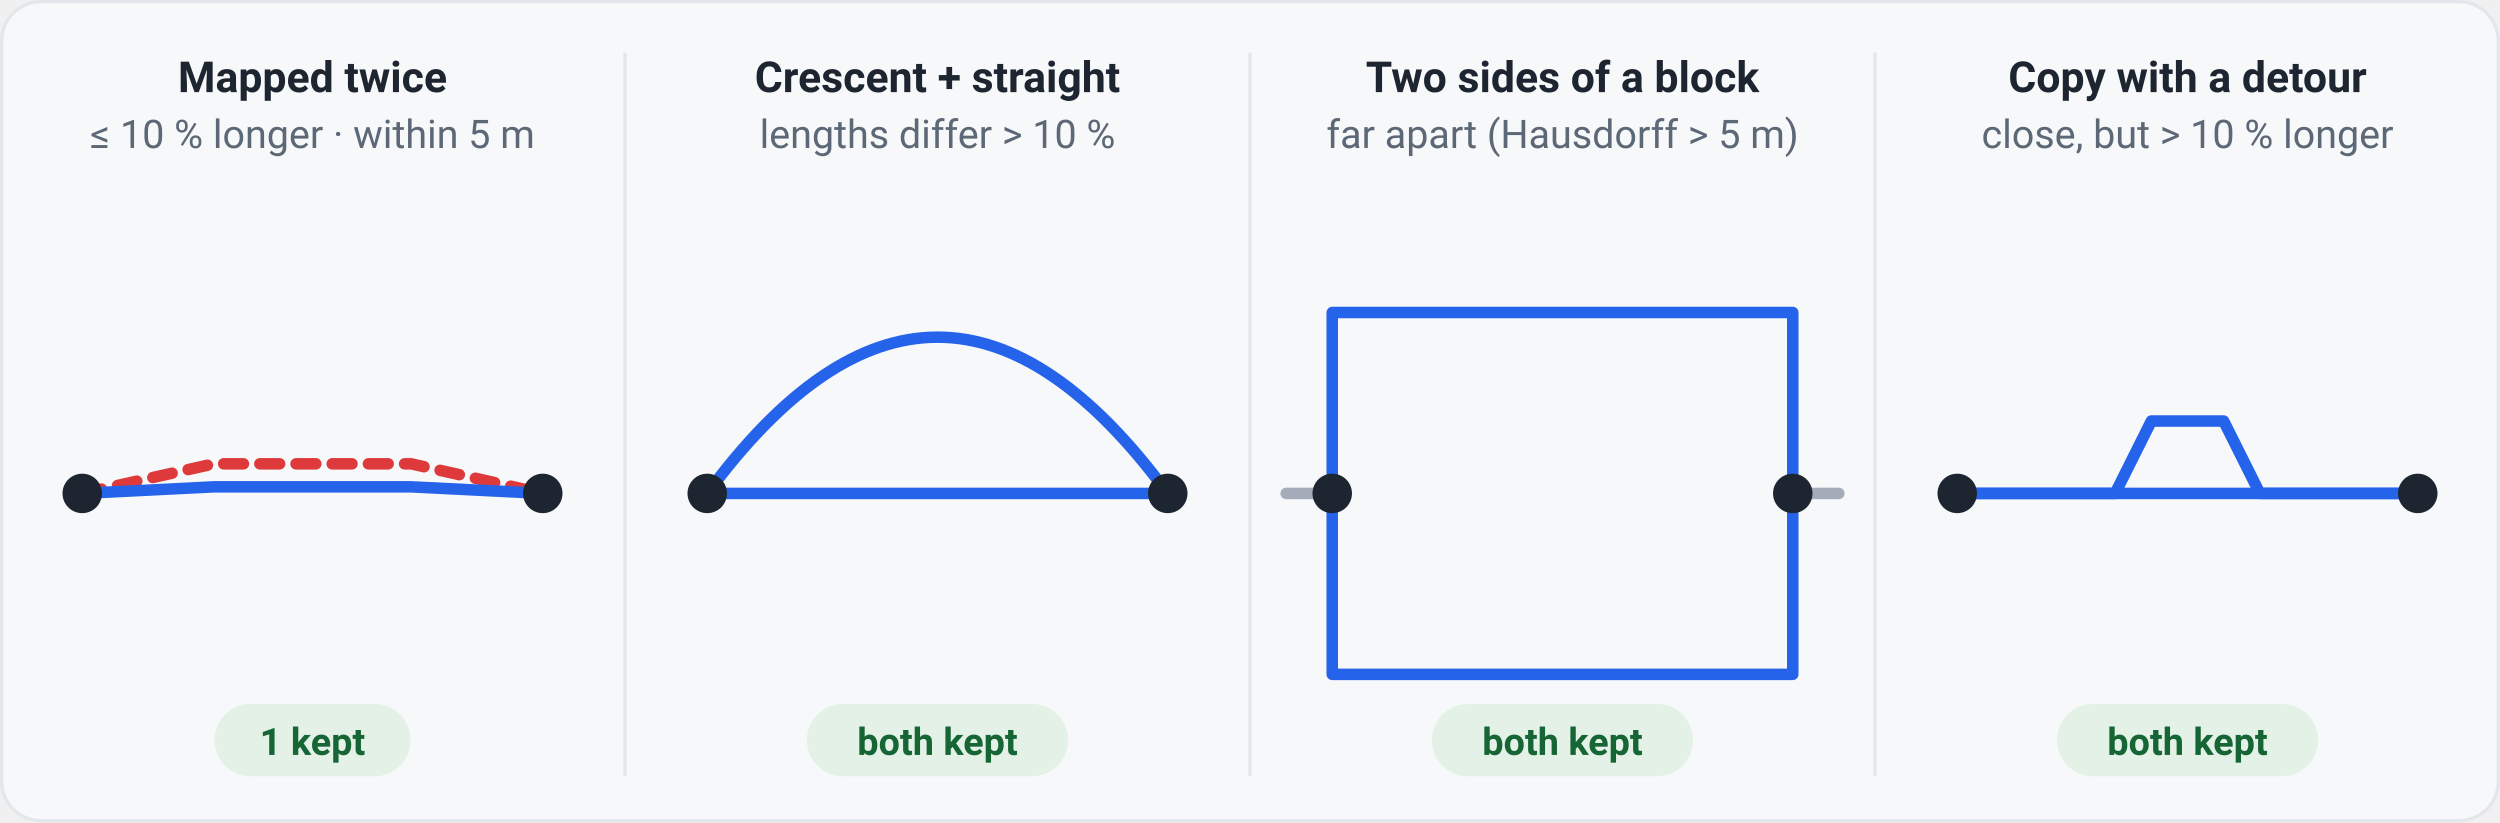
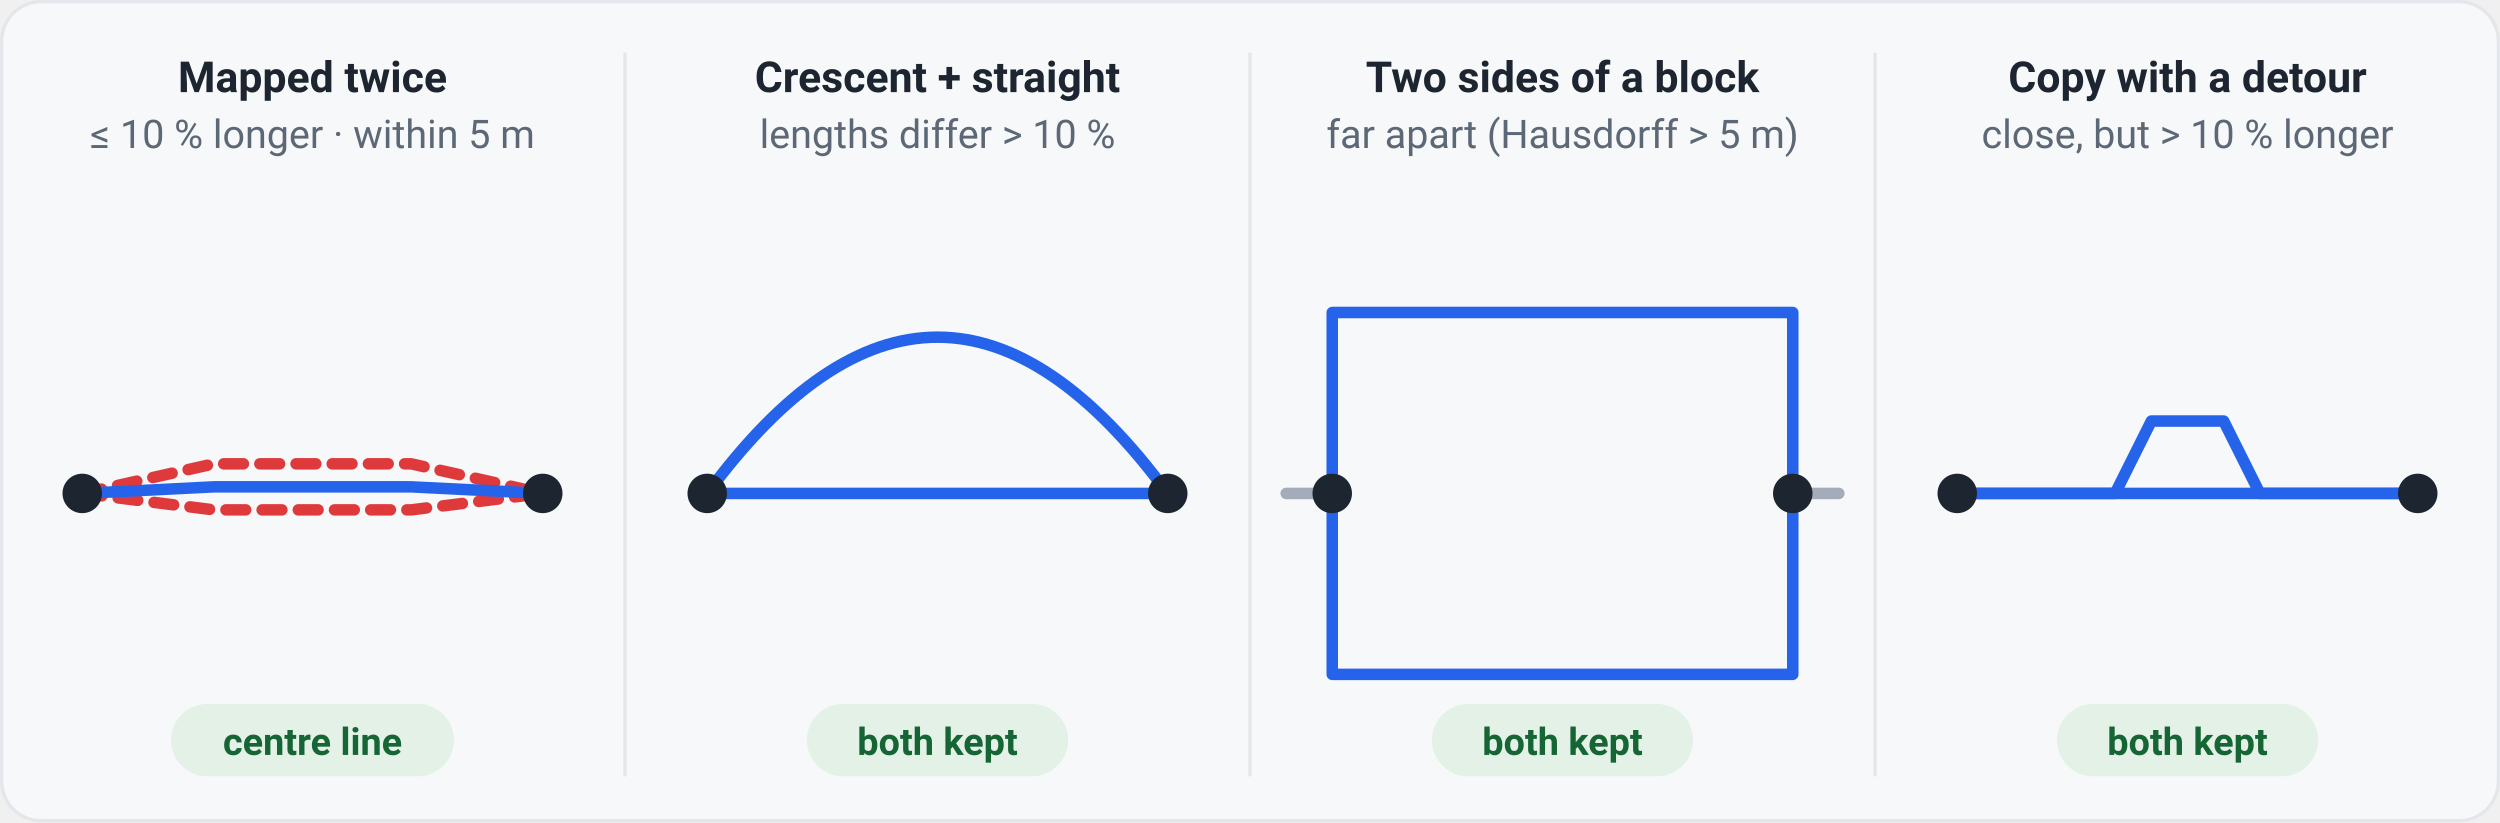
<svg xmlns="http://www.w3.org/2000/svg" viewBox="0 0 760 250" width="760" height="250" role="img" aria-label="clean_same_vertexes_edges cases">
  <style>
text{font-family:system-ui,-apple-system,"Segoe UI",Roboto,Helvetica,Arial,sans-serif}
.t{font-size:13px;font-weight:600}
.s{font-size:12px}
.lbl{font-size:11.5px}
.m{font-family:ui-monospace,SFMono-Regular,Menlo,Consolas,monospace;font-size:12.5px;font-weight:600}
.halo{paint-order:stroke;stroke-width:5px;stroke-linejoin:round}
.e{fill:none;stroke-width:3.5;stroke-linecap:round;stroke-linejoin:round}
.x{stroke-dasharray:6 5;opacity:.9}
.case{fill:none;stroke-width:10;stroke-linecap:butt}
.jp{stroke-width:2.5} .jj{stroke-width:2} .jk{stroke-width:3} .v{stroke-width:1.5}
.ar{fill:none;stroke-width:1.8}
.pilltxt{font-family:ui-monospace,SFMono-Regular,Menlo,Consolas,monospace;font-size:11px}
.oktxt,.notxt{font-size:11.5px;font-weight:600}
.clus{fill-opacity:.08;stroke-opacity:.55;stroke-dasharray:4 3;stroke-width:1.2}
.opt{stroke-dasharray:5 4}
.stepn{font-size:11px;font-weight:700}
.stepbg{stroke-width:1.4}

.bg{fill:#f7f8fa;stroke:#e3e6eb}
.card{fill:#ffffff;stroke:#d5dae1;stroke-width:1.2}
.loopbox{fill:#eef3fd;stroke:#c9d7f5;stroke-width:1.2}
.t{fill:#1d2530} .s,.lbl{fill:#5d6877} .m{fill:#1d2530}
.halo{stroke:#f7f8fa}
.e{stroke:#a3acb8} .k{stroke:#2563eb} .x{stroke:#dc2626}
.case{stroke:#f7f8fa}
.j,.jj{fill:#1d2530} .jj{stroke:#f7f8fa} .jp{fill:#f7f8fa;stroke:#d97706} .jk{fill:#f7f8fa;stroke:#16a34a}
.jx{fill:#dc2626} .v{fill:#f7f8fa;stroke:#5d6877}
.ar{stroke:#7b8594} .arh{fill:#7b8594}
.pill{fill:#e8ecf2} .pilltxt{fill:#3b4553}
.ok{fill:#e3f1e7} .oktxt{fill:#166534} .no{fill:#fde8e8} .notxt{fill:#991b1b}
.clus{fill:#2563eb;stroke:#2563eb} .sep{stroke:#e3e6eb} .stepn{fill:#2563eb}
.stepbg{fill:#ffffff;stroke:#2563eb}
@media (prefers-color-scheme: dark){
.bg{fill:#0f141a;stroke:#2a313a}
.card{fill:#161c24;stroke:#2f3844;stroke-width:1.2}
.loopbox{fill:#122033;stroke:#27406a;stroke-width:1.2}
.t{fill:#e6ebf1} .s,.lbl{fill:#98a3b1} .m{fill:#e6ebf1}
.halo{stroke:#0f141a}
.e{stroke:#5f6a78} .k{stroke:#60a5fa} .x{stroke:#f87171}
.case{stroke:#0f141a}
.j,.jj{fill:#e6ebf1} .jj{stroke:#0f141a} .jp{fill:#0f141a;stroke:#fbbf24} .jk{fill:#0f141a;stroke:#4ade80}
.jx{fill:#f87171} .v{fill:#0f141a;stroke:#98a3b1}
.ar{stroke:#8a95a4} .arh{fill:#8a95a4}
.pill{fill:#232b36} .pilltxt{fill:#c5cdd8}
.ok{fill:#12301f} .oktxt{fill:#86efac} .no{fill:#3a1618} .notxt{fill:#fca5a5}
.clus{fill:#60a5fa;stroke:#60a5fa} .sep{stroke:#2a313a} .stepn{fill:#60a5fa}
.stepbg{fill:#161c24;stroke:#60a5fa}
}</style>
  <defs>
    <marker id="ah" viewBox="0 0 10 10" refX="8.5" refY="5" markerWidth="7" markerHeight="7" orient="auto-start-reverse">
      <path class="arh" d="M0,0 L10,5 L0,10 z" />
    </marker>
  </defs>
  <rect class="bg" x="0.5" y="0.5" width="759" height="249" rx="12" />
  <text class="t" x="95" y="28" text-anchor="middle">Mapped twice</text>
  <text class="s" x="95" y="45" text-anchor="middle">≤ 10 % longer · within 5 m</text>
  <polyline class="e x" points="25,150 65,141 125,141 165,150" />
+   <polyline class="e x" points="25,150 65,155 125,155 165,150" />
  <polyline class="e k" points="25,150 65,148 125,148 165,150" />
  <circle class="j" cx="25" cy="150" r="6" />
  <circle class="j" cx="165" cy="150" r="6" />
-   <rect class="ok" x="65.2" y="214" width="59.6" height="22" rx="11" />
-   <text class="oktxt" x="95" y="229.5" text-anchor="middle">1 kept</text>
+   <rect class="ok" x="52" y="214" width="86" height="22" rx="11" />
+   <text class="oktxt" x="95" y="229.5" text-anchor="middle">centre line</text>
  <text class="t" x="285" y="28" text-anchor="middle">Crescent + straight</text>
  <text class="s" x="285" y="45" text-anchor="middle">lengths differ &gt; 10 %</text>
  <line class="sep" x1="190" y1="16" x2="190" y2="236" />
  <polyline class="e k" points="215,150 355,150" />
  <path class="e k" d="M215,150 Q285,55 355,150" />
  <circle class="j" cx="215" cy="150" r="6" />
  <circle class="j" cx="355" cy="150" r="6" />
  <rect class="ok" x="245.3" y="214" width="79.4" height="22" rx="11" />
  <text class="oktxt" x="285" y="229.5" text-anchor="middle">both kept</text>
  <text class="t" x="475" y="28" text-anchor="middle">Two sides of a block</text>
  <text class="s" x="475" y="45" text-anchor="middle">far apart (Hausdorff &gt; 5 m)</text>
  <line class="sep" x1="380" y1="16" x2="380" y2="236" />
  <polyline class="e k" points="405,150 405,95 545,95 545,150" />
  <polyline class="e k" points="405,150 405,205 545,205 545,150" />
  <polyline class="e" points="391,150 405,150" />
  <polyline class="e" points="545,150 559,150" />
  <circle class="j" cx="405" cy="150" r="6" />
  <circle class="j" cx="545" cy="150" r="6" />
  <rect class="ok" x="435.3" y="214" width="79.4" height="22" rx="11" />
  <text class="oktxt" x="475" y="229.5" text-anchor="middle">both kept</text>
  <text class="t" x="665" y="28" text-anchor="middle">Copy with a detour</text>
  <text class="s" x="665" y="45" text-anchor="middle">close, but &gt; 10 % longer</text>
  <line class="sep" x1="570" y1="16" x2="570" y2="236" />
  <polyline class="e k" points="595,150 735,150" />
  <polyline class="e k" points="595,150 643,150 654,128 676,128 687,150 735,150" />
  <circle class="j" cx="595" cy="150" r="6" />
  <circle class="j" cx="735" cy="150" r="6" />
  <rect class="ok" x="625.3" y="214" width="79.4" height="22" rx="11" />
  <text class="oktxt" x="665" y="229.5" text-anchor="middle">both kept</text>
</svg>
